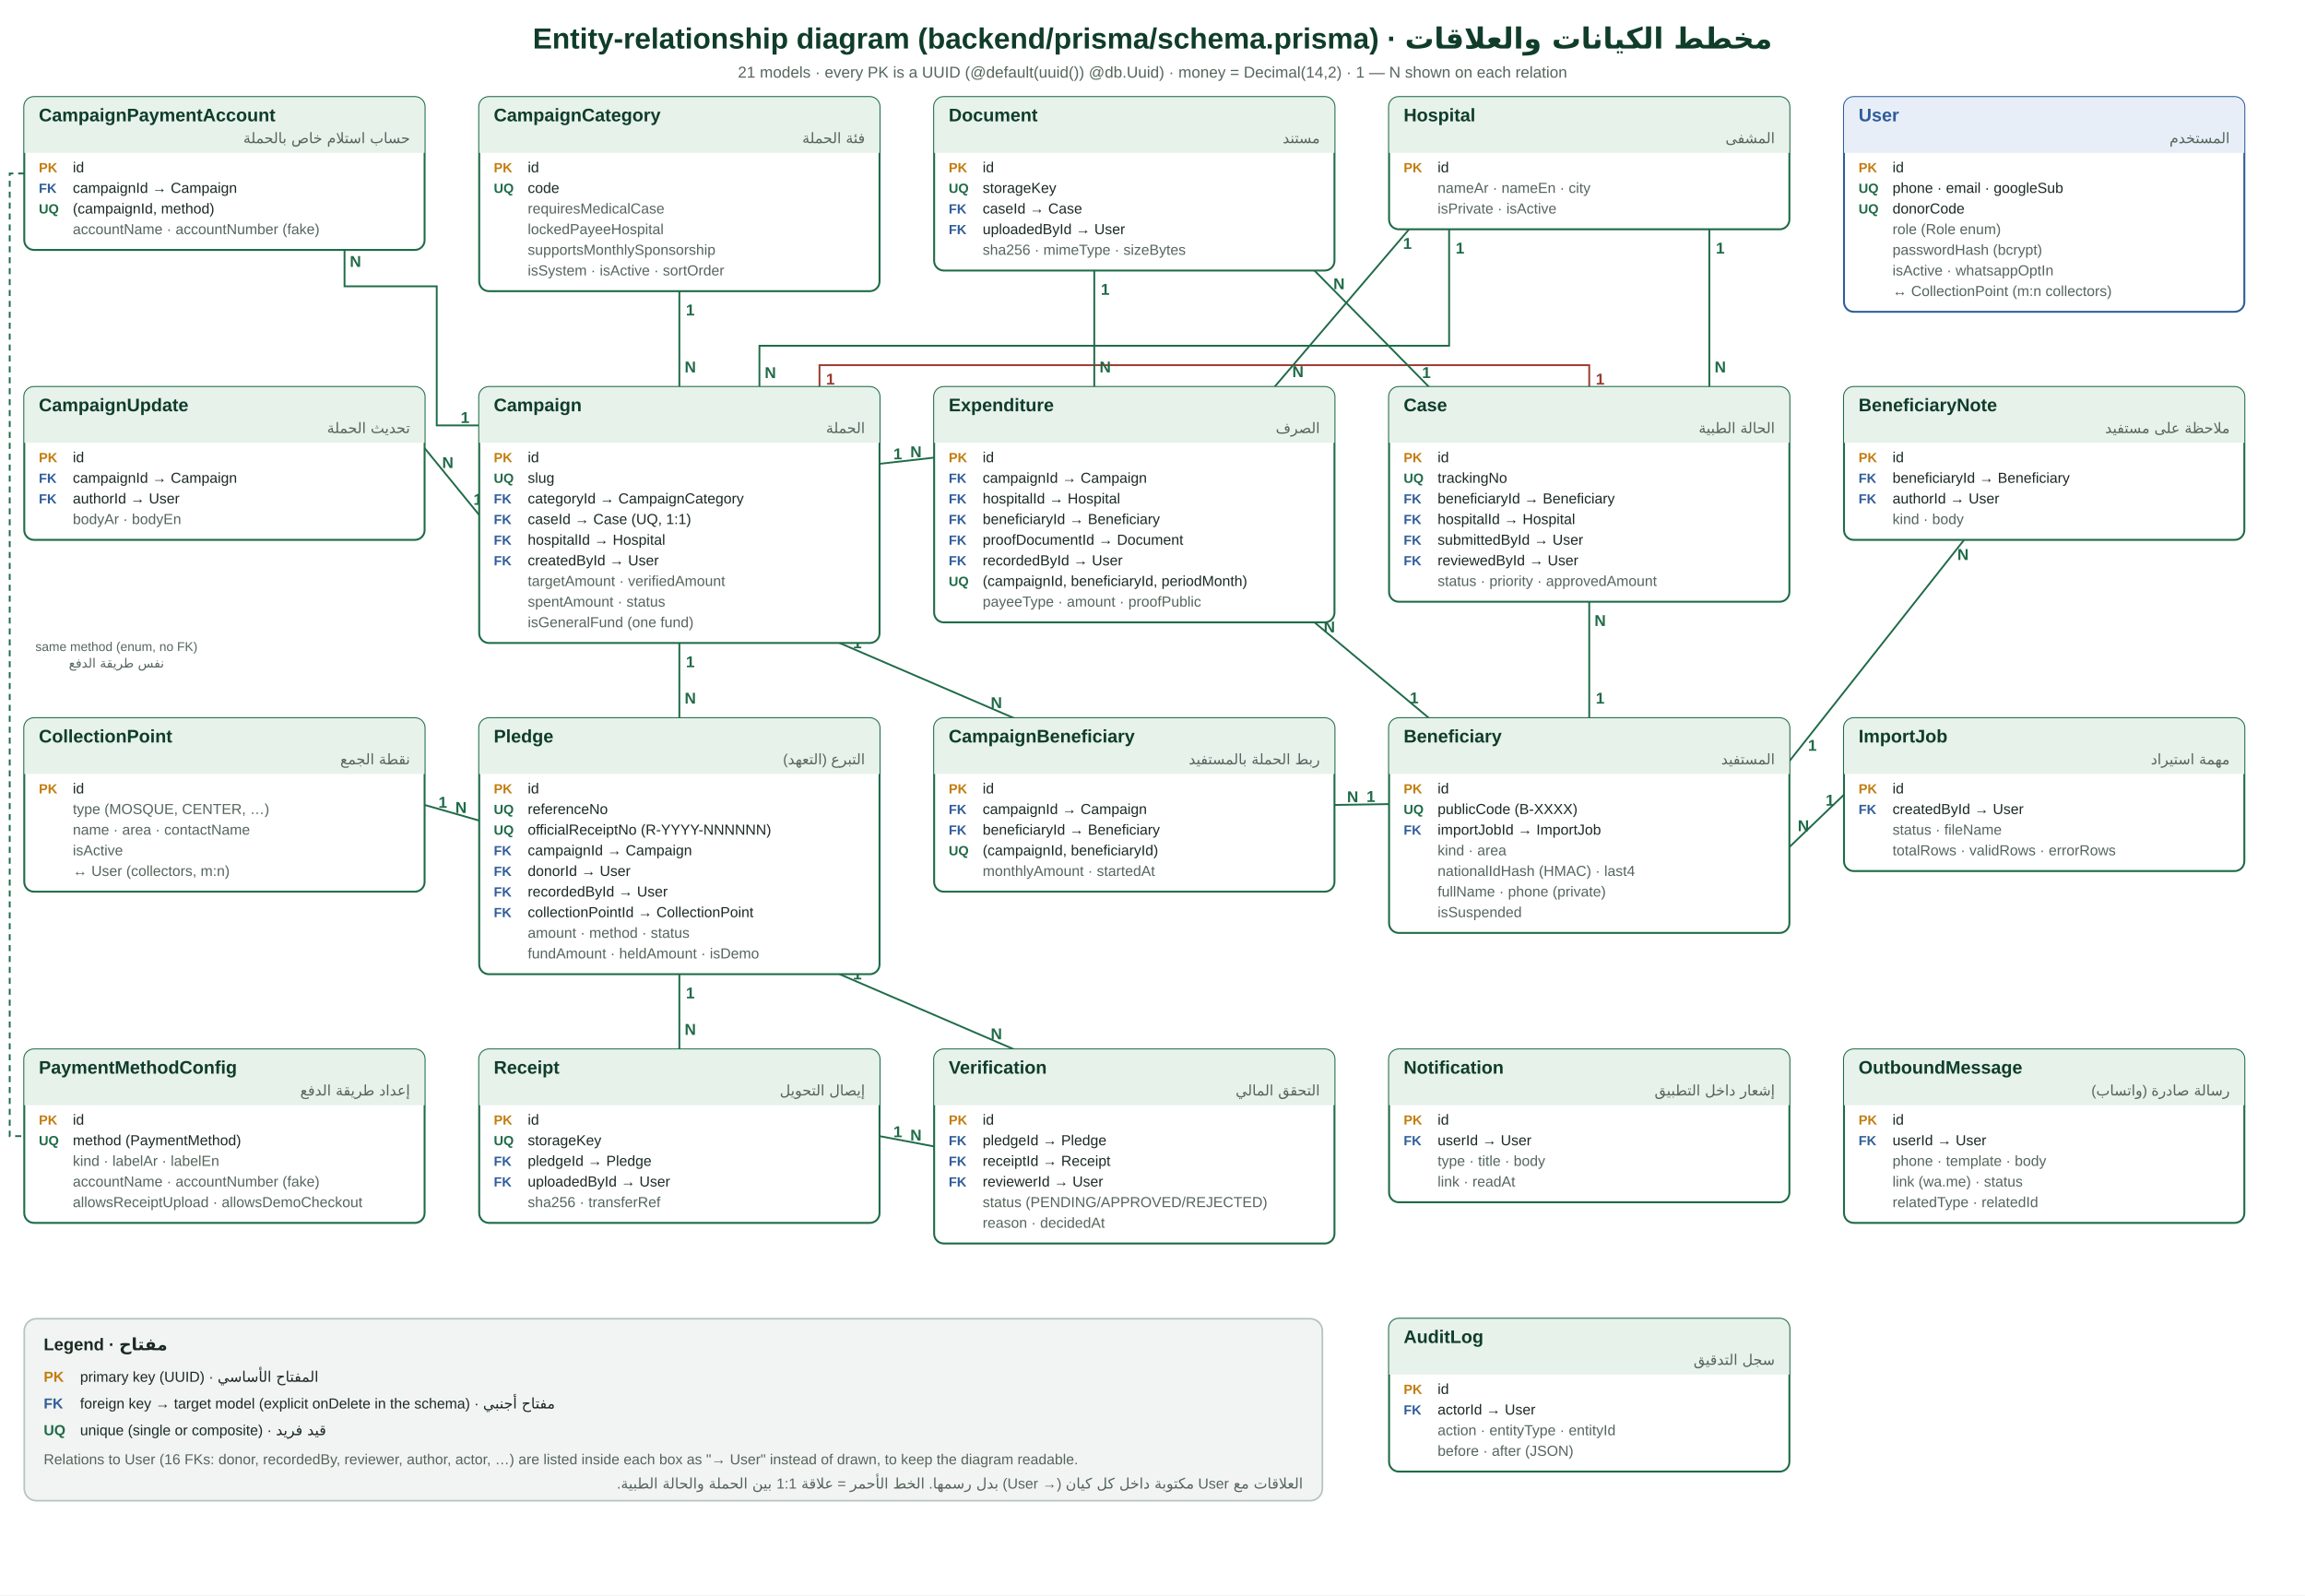
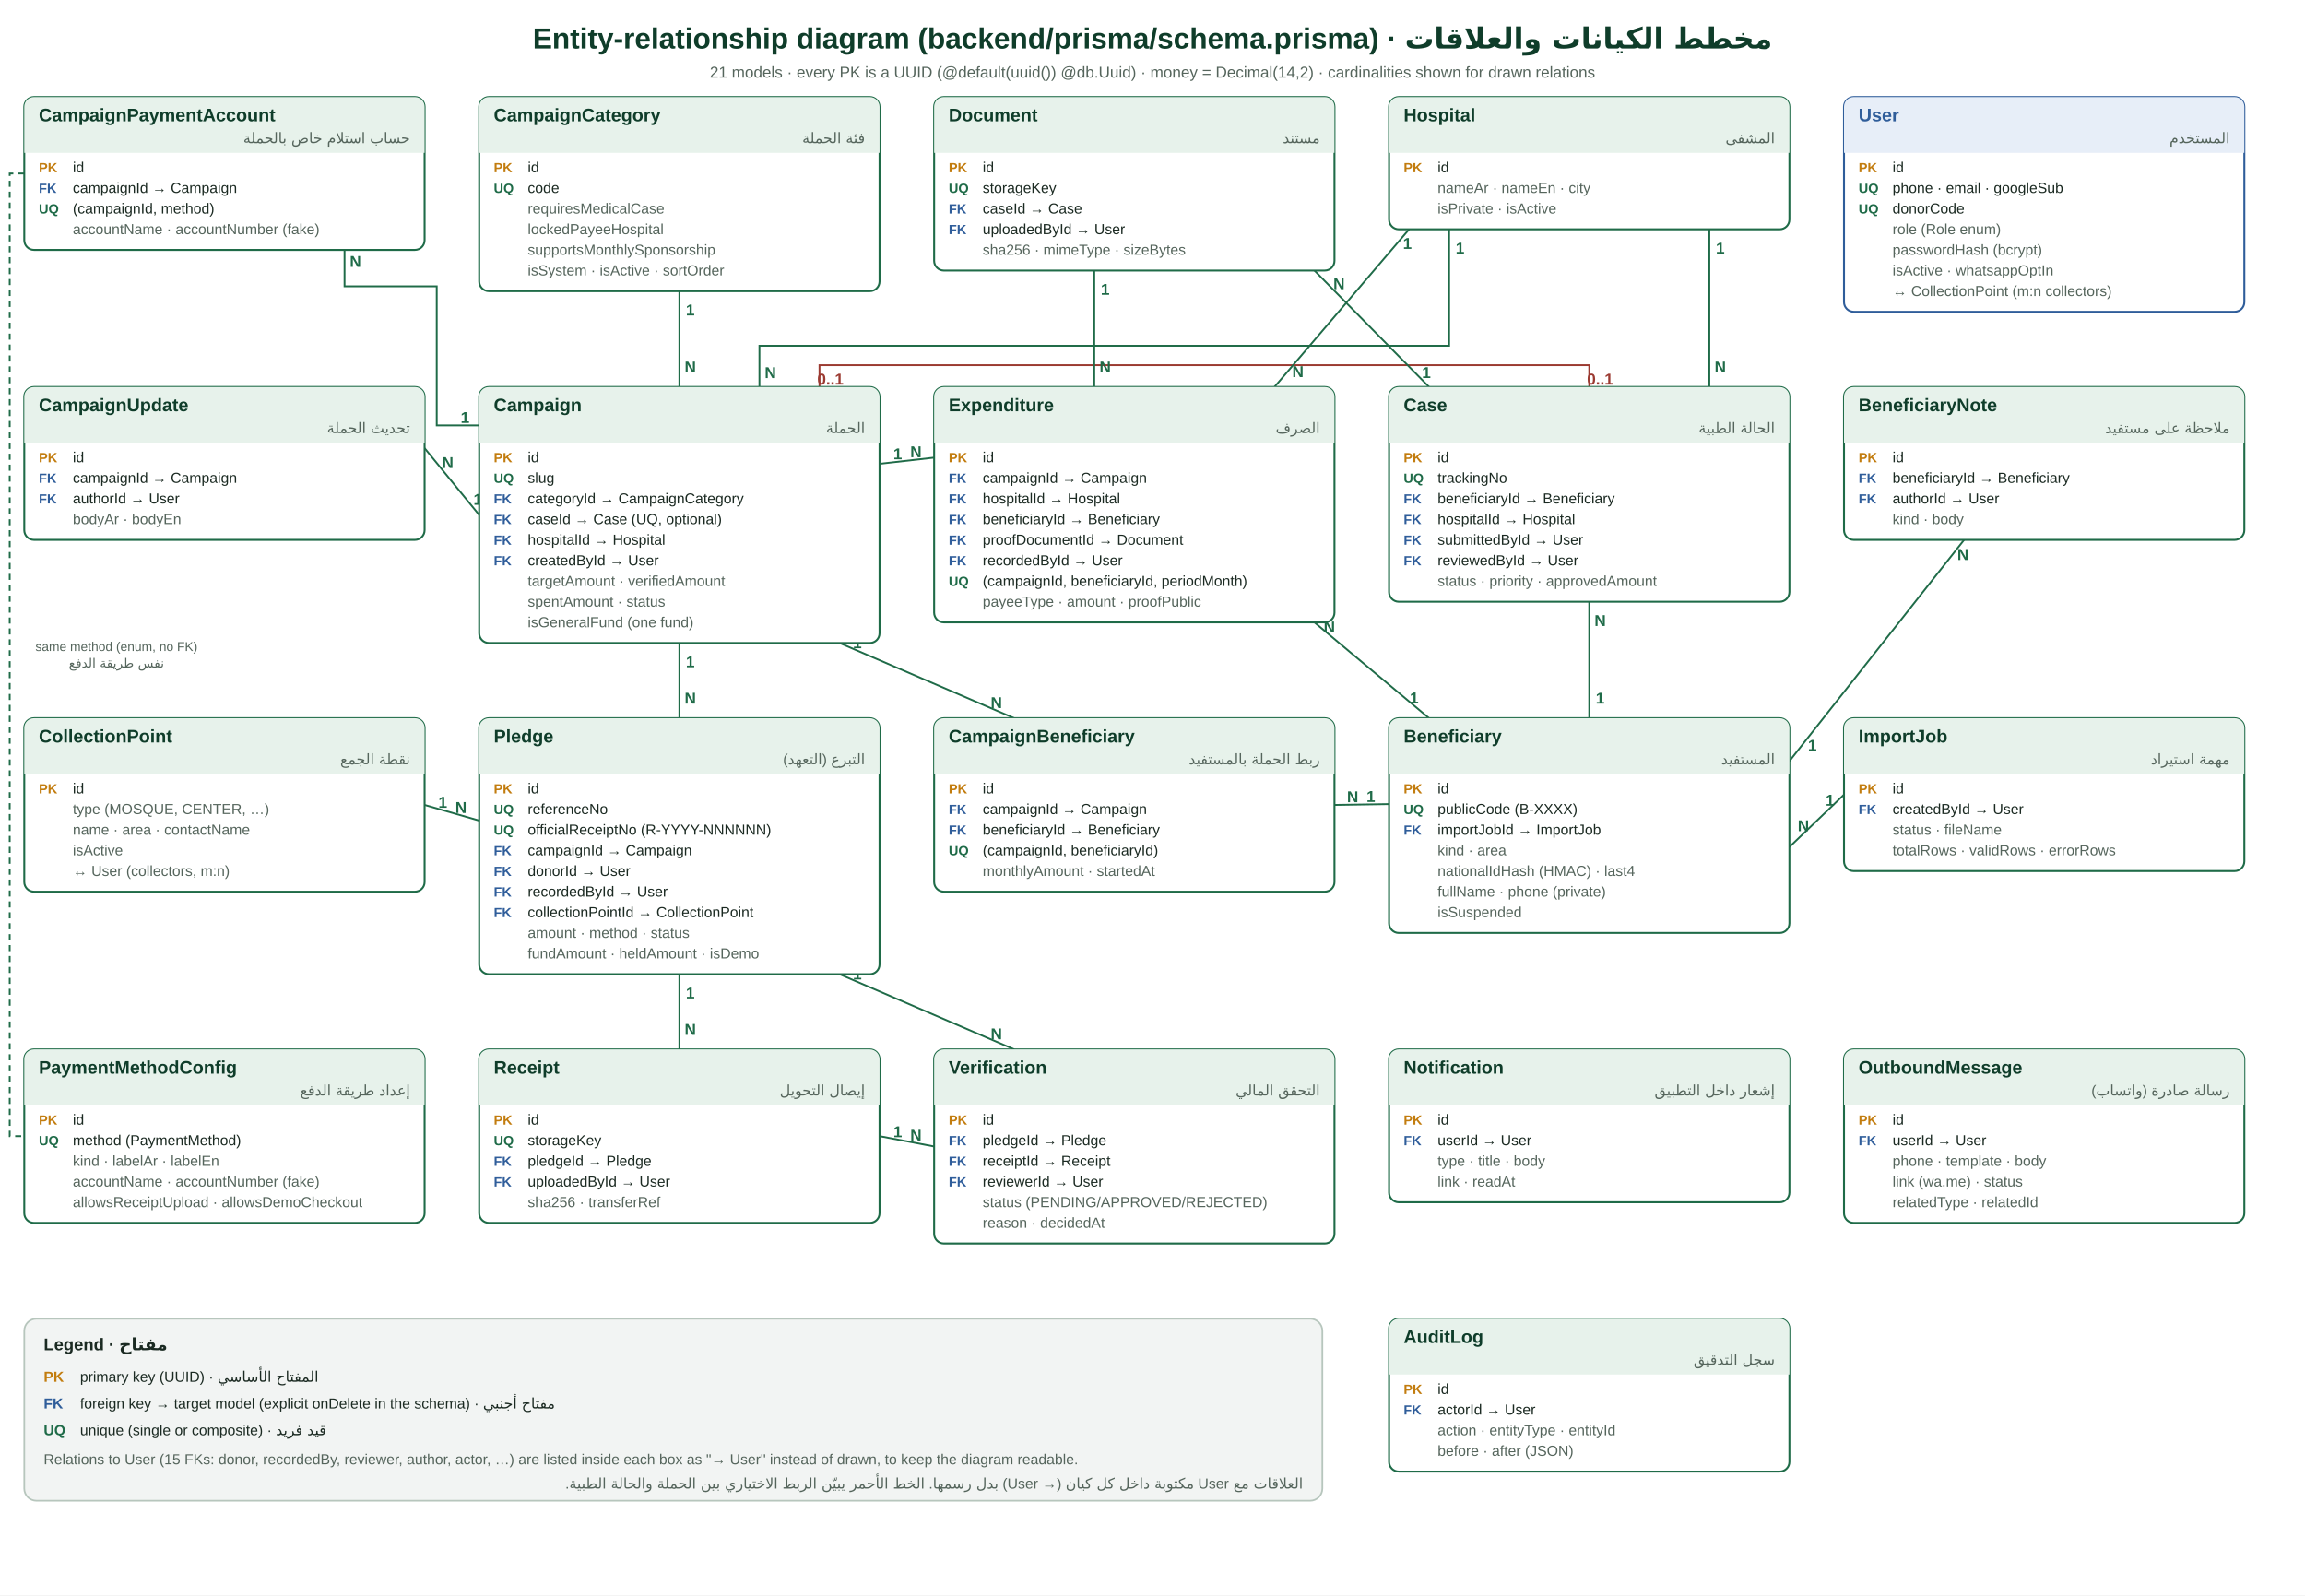
<svg xmlns="http://www.w3.org/2000/svg" width="1900" height="1315" viewBox="0 0 1900 1315" font-family="'IBM Plex Sans Arabic', 'Segoe UI', Tahoma, Arial, sans-serif">
  <defs>
    <marker id="arrow" viewBox="0 0 10 10" refX="9" refY="5" markerWidth="8" markerHeight="8" orient="auto-start-reverse">
      <path d="M0,0 L10,5 L0,10 z" fill="#55655c" />
    </marker>
    <marker id="arrowGreen" viewBox="0 0 10 10" refX="9" refY="5" markerWidth="8" markerHeight="8" orient="auto-start-reverse">
      <path d="M0,0 L10,5 L0,10 z" fill="#1f6b48" />
    </marker>
    <marker id="arrowBlue" viewBox="0 0 10 10" refX="9" refY="5" markerWidth="8" markerHeight="8" orient="auto-start-reverse">
      <path d="M0,0 L10,5 L0,10 z" fill="#2f5d9a" />
    </marker>
    <marker id="arrowAmber" viewBox="0 0 10 10" refX="9" refY="5" markerWidth="8" markerHeight="8" orient="auto-start-reverse">
      <path d="M0,0 L10,5 L0,10 z" fill="#8a5d0c" />
    </marker>
    <marker id="arrowRed" viewBox="0 0 10 10" refX="9" refY="5" markerWidth="8" markerHeight="8" orient="auto-start-reverse">
      <path d="M0,0 L10,5 L0,10 z" fill="#9b3a31" />
    </marker>
  </defs>
  <rect width="1900" height="1315" fill="#ffffff" />
  <text x="950" y="40" font-size="24" font-weight="700" fill="#0f3d2a" text-anchor="middle" direction="ltr">Entity-relationship diagram (backend/prisma/schema.prisma) · مخطط الكيانات والعلاقات</text>
-   <text x="950" y="64" font-size="13" font-weight="400" fill="#55655c" text-anchor="middle" direction="ltr">21 models · every PK is a UUID (@default(uuid()) @db.Uuid) · money = Decimal(14,2) · 1 — N shown on each relation</text>
+   <text x="950" y="64" font-size="13" font-weight="400" fill="#55655c" text-anchor="middle" direction="ltr">21 models · every PK is a UUID (@default(uuid()) @db.Uuid) · money = Decimal(14,2) · cardinalities shown for drawn relations</text>
  <path d="M560,319 L560,240" fill="none" stroke="#1f6b48" stroke-width="1.5" />
  <text x="569" y="307" font-size="13" font-weight="700" fill="#1f6b48" text-anchor="middle">N</text>
  <text x="569" y="260" font-size="13" font-weight="700" fill="#1f6b48" text-anchor="middle">1</text>
  <path d="M395,350.65 L360,350.65 L360,236 L284,236 L284,206" fill="none" stroke="#1f6b48" stroke-width="1.5" />
  <text x="383.333" y="348.65" font-size="13" font-weight="700" fill="#1f6b48" text-anchor="middle">1</text>
  <text x="293" y="220" font-size="13" font-weight="700" fill="#1f6b48" text-anchor="middle">N</text>
  <path d="M395,424.5 L350,369.4" fill="none" stroke="#1f6b48" stroke-width="1.5" />
  <text x="393.879" y="416.108" font-size="13" font-weight="700" fill="#1f6b48" text-anchor="middle">1</text>
  <text x="369.121" y="385.792" font-size="13" font-weight="700" fill="#1f6b48" text-anchor="middle">N</text>
  <path d="M560,530 L560,592" fill="none" stroke="#1f6b48" stroke-width="1.5" />
  <text x="569" y="550" font-size="13" font-weight="700" fill="#1f6b48" text-anchor="middle">1</text>
  <text x="569" y="580" font-size="13" font-weight="700" fill="#1f6b48" text-anchor="middle">N</text>
  <path d="M725,382.3 L770,377.2" fill="none" stroke="#1f6b48" stroke-width="1.5" />
  <text x="740" y="378.6" font-size="13" font-weight="700" fill="#1f6b48" text-anchor="middle">1</text>
  <text x="755" y="376.9" font-size="13" font-weight="700" fill="#1f6b48" text-anchor="middle">N</text>
  <path d="M692,530 L836,592" fill="none" stroke="#1f6b48" stroke-width="1.5" />
  <text x="706.696" y="534.327" font-size="13" font-weight="700" fill="#1f6b48" text-anchor="middle">1</text>
  <text x="821.304" y="583.673" font-size="13" font-weight="700" fill="#1f6b48" text-anchor="middle">N</text>
  <path d="M675.5,319 L675.5,301 L1310,301 L1310,319" fill="none" stroke="#9b3a31" stroke-width="1.5" />
-   <text x="684.5" y="317" font-size="13" font-weight="700" fill="#9b3a31" text-anchor="middle">1</text>
-   <text x="1319" y="317" font-size="13" font-weight="700" fill="#9b3a31" text-anchor="middle">1</text>
+   <text x="684.5" y="317" font-size="13" font-weight="700" fill="#9b3a31" text-anchor="middle">0..1</text>
+   <text x="1319" y="317" font-size="13" font-weight="700" fill="#9b3a31" text-anchor="middle">0..1</text>
  <path d="M626,319 L626,285 L1194.5,285 L1194.5,189" fill="none" stroke="#1f6b48" stroke-width="1.5" />
  <text x="635" y="311.667" font-size="13" font-weight="700" fill="#1f6b48" text-anchor="middle">N</text>
  <text x="1203.5" y="209" font-size="13" font-weight="700" fill="#1f6b48" text-anchor="middle">1</text>
  <path d="M1050.5,319 L1161.5,189" fill="none" stroke="#1f6b48" stroke-width="1.5" />
  <text x="1069.89" y="310.832" font-size="13" font-weight="700" fill="#1f6b48" text-anchor="middle">N</text>
  <text x="1160.11" y="205.168" font-size="13" font-weight="700" fill="#1f6b48" text-anchor="middle">1</text>
  <path d="M902,319 L902,223" fill="none" stroke="#1f6b48" stroke-width="1.5" />
  <text x="911" y="307" font-size="13" font-weight="700" fill="#1f6b48" text-anchor="middle">N</text>
  <text x="911" y="243" font-size="13" font-weight="700" fill="#1f6b48" text-anchor="middle">1</text>
  <path d="M1083.5,513 L1178,592" fill="none" stroke="#1f6b48" stroke-width="1.5" />
  <text x="1095.776" y="521.262" font-size="13" font-weight="700" fill="#1f6b48" text-anchor="middle">N</text>
  <text x="1165.724" y="579.738" font-size="13" font-weight="700" fill="#1f6b48" text-anchor="middle">1</text>
  <path d="M1178,319 L1083.5,223" fill="none" stroke="#1f6b48" stroke-width="1.5" />
  <text x="1175.776" y="311.598" font-size="13" font-weight="700" fill="#1f6b48" text-anchor="middle">1</text>
  <text x="1103.724" y="238.402" font-size="13" font-weight="700" fill="#1f6b48" text-anchor="middle">N</text>
  <path d="M1409,319 L1409,189" fill="none" stroke="#1f6b48" stroke-width="1.5" />
  <text x="1418" y="307" font-size="13" font-weight="700" fill="#1f6b48" text-anchor="middle">N</text>
  <text x="1418" y="209" font-size="13" font-weight="700" fill="#1f6b48" text-anchor="middle">1</text>
  <path d="M1310,496 L1310,592" fill="none" stroke="#1f6b48" stroke-width="1.5" />
  <text x="1319" y="516" font-size="13" font-weight="700" fill="#1f6b48" text-anchor="middle">N</text>
  <text x="1319" y="580" font-size="13" font-weight="700" fill="#1f6b48" text-anchor="middle">1</text>
  <path d="M1475,627.4 L1619,445" fill="none" stroke="#1f6b48" stroke-width="1.5" />
  <text x="1493.914" y="618.842" font-size="13" font-weight="700" fill="#1f6b48" text-anchor="middle">1</text>
  <text x="1618.086" y="461.558" font-size="13" font-weight="700" fill="#1f6b48" text-anchor="middle">N</text>
  <path d="M1475,698.2 L1520,655" fill="none" stroke="#1f6b48" stroke-width="1.5" />
  <text x="1486.542" y="685.119" font-size="13" font-weight="700" fill="#1f6b48" text-anchor="middle">N</text>
  <text x="1508.458" y="664.081" font-size="13" font-weight="700" fill="#1f6b48" text-anchor="middle">1</text>
  <path d="M1145,662.8 L1100,663.5" fill="none" stroke="#1f6b48" stroke-width="1.5" />
  <text x="1130" y="661.033" font-size="13" font-weight="700" fill="#1f6b48" text-anchor="middle">1</text>
  <text x="1115" y="661.267" font-size="13" font-weight="700" fill="#1f6b48" text-anchor="middle">N</text>
  <path d="M395,676.4 L350,663.5" fill="none" stroke="#1f6b48" stroke-width="1.5" />
  <text x="380" y="670.1" font-size="13" font-weight="700" fill="#1f6b48" text-anchor="middle">N</text>
  <text x="365" y="665.8" font-size="13" font-weight="700" fill="#1f6b48" text-anchor="middle">1</text>
  <path d="M560,803 L560,865" fill="none" stroke="#1f6b48" stroke-width="1.5" />
  <text x="569" y="823" font-size="13" font-weight="700" fill="#1f6b48" text-anchor="middle">1</text>
  <text x="569" y="853" font-size="13" font-weight="700" fill="#1f6b48" text-anchor="middle">N</text>
  <path d="M692,803 L836,865" fill="none" stroke="#1f6b48" stroke-width="1.5" />
  <text x="706.696" y="807.327" font-size="13" font-weight="700" fill="#1f6b48" text-anchor="middle">1</text>
  <text x="821.304" y="856.673" font-size="13" font-weight="700" fill="#1f6b48" text-anchor="middle">N</text>
  <path d="M725,936.5 L770,945" fill="none" stroke="#1f6b48" stroke-width="1.5" />
  <text x="740" y="937.333" font-size="13" font-weight="700" fill="#1f6b48" text-anchor="middle">1</text>
  <text x="755" y="940.167" font-size="13" font-weight="700" fill="#1f6b48" text-anchor="middle">N</text>
  <path d="M20,143 L8,143 L8,936.5 L20,936.5" fill="none" stroke="#1f6b48" stroke-width="1.5" stroke-dasharray="5 4" />
  <rect x="21" y="523.1" width="150" height="33.3" rx="5" fill="#ffffff" stroke="none" opacity="0.96" />
  <text x="96" y="536.6" font-size="10.5" font-weight="400" fill="#55655c" text-anchor="middle" direction="ltr">same method (enum, no FK)</text>
  <text x="96" y="550.25" font-size="10.5" font-weight="400" fill="#55655c" text-anchor="middle" direction="rtl">نفس طريقة الدفع</text>
  <rect x="20" y="80" width="330" height="126" rx="8" fill="#ffffff" stroke="#1f6b48" stroke-width="1.6" />
  <path d="M20,88 a8,8 0 0 1 8,-8 h314 a8,8 0 0 1 8,8 v38 h-330 z" fill="#e7f2eb" />
  <text x="32" y="100" font-size="15" font-weight="700" fill="#0f3d2a" text-anchor="start" direction="ltr">CampaignPaymentAccount</text>
  <text x="338" y="118" font-size="12" font-weight="400" fill="#55655c" text-anchor="end" direction="ltr">حساب استلام خاص بالحملة</text>
  <text x="32" y="142" font-size="11" font-weight="700" fill="#c27c0e">PK</text>
  <text x="60" y="142" font-size="12" font-weight="400" fill="#1b2a22" text-anchor="start" direction="ltr">id</text>
  <text x="32" y="159" font-size="11" font-weight="700" fill="#2f5d9a">FK</text>
  <text x="60" y="159" font-size="12" font-weight="400" fill="#1b2a22" text-anchor="start" direction="ltr">campaignId → Campaign</text>
  <text x="32" y="176" font-size="11" font-weight="700" fill="#1f6b48">UQ</text>
  <text x="60" y="176" font-size="12" font-weight="400" fill="#1b2a22" text-anchor="start" direction="ltr">(campaignId, method)</text>
  <text x="60" y="193" font-size="12" font-weight="400" fill="#55655c" text-anchor="start" direction="ltr">accountName · accountNumber (fake)</text>
  <rect x="395" y="80" width="330" height="160" rx="8" fill="#ffffff" stroke="#1f6b48" stroke-width="1.6" />
  <path d="M395,88 a8,8 0 0 1 8,-8 h314 a8,8 0 0 1 8,8 v38 h-330 z" fill="#e7f2eb" />
  <text x="407" y="100" font-size="15" font-weight="700" fill="#0f3d2a" text-anchor="start" direction="ltr">CampaignCategory</text>
  <text x="713" y="118" font-size="12" font-weight="400" fill="#55655c" text-anchor="end" direction="ltr">فئة الحملة</text>
  <text x="407" y="142" font-size="11" font-weight="700" fill="#c27c0e">PK</text>
  <text x="435" y="142" font-size="12" font-weight="400" fill="#1b2a22" text-anchor="start" direction="ltr">id</text>
  <text x="407" y="159" font-size="11" font-weight="700" fill="#1f6b48">UQ</text>
  <text x="435" y="159" font-size="12" font-weight="400" fill="#1b2a22" text-anchor="start" direction="ltr">code</text>
  <text x="435" y="176" font-size="12" font-weight="400" fill="#55655c" text-anchor="start" direction="ltr">requiresMedicalCase</text>
  <text x="435" y="193" font-size="12" font-weight="400" fill="#55655c" text-anchor="start" direction="ltr">lockedPayeeHospital</text>
  <text x="435" y="210" font-size="12" font-weight="400" fill="#55655c" text-anchor="start" direction="ltr">supportsMonthlySponsorship</text>
  <text x="435" y="227" font-size="12" font-weight="400" fill="#55655c" text-anchor="start" direction="ltr">isSystem · isActive · sortOrder</text>
  <rect x="770" y="80" width="330" height="143" rx="8" fill="#ffffff" stroke="#1f6b48" stroke-width="1.6" />
  <path d="M770,88 a8,8 0 0 1 8,-8 h314 a8,8 0 0 1 8,8 v38 h-330 z" fill="#e7f2eb" />
  <text x="782" y="100" font-size="15" font-weight="700" fill="#0f3d2a" text-anchor="start" direction="ltr">Document</text>
  <text x="1088" y="118" font-size="12" font-weight="400" fill="#55655c" text-anchor="end" direction="ltr">مستند</text>
  <text x="782" y="142" font-size="11" font-weight="700" fill="#c27c0e">PK</text>
  <text x="810" y="142" font-size="12" font-weight="400" fill="#1b2a22" text-anchor="start" direction="ltr">id</text>
  <text x="782" y="159" font-size="11" font-weight="700" fill="#1f6b48">UQ</text>
  <text x="810" y="159" font-size="12" font-weight="400" fill="#1b2a22" text-anchor="start" direction="ltr">storageKey</text>
  <text x="782" y="176" font-size="11" font-weight="700" fill="#2f5d9a">FK</text>
  <text x="810" y="176" font-size="12" font-weight="400" fill="#1b2a22" text-anchor="start" direction="ltr">caseId → Case</text>
  <text x="782" y="193" font-size="11" font-weight="700" fill="#2f5d9a">FK</text>
  <text x="810" y="193" font-size="12" font-weight="400" fill="#1b2a22" text-anchor="start" direction="ltr">uploadedById → User</text>
  <text x="810" y="210" font-size="12" font-weight="400" fill="#55655c" text-anchor="start" direction="ltr">sha256 · mimeType · sizeBytes</text>
  <rect x="1145" y="80" width="330" height="109" rx="8" fill="#ffffff" stroke="#1f6b48" stroke-width="1.6" />
  <path d="M1145,88 a8,8 0 0 1 8,-8 h314 a8,8 0 0 1 8,8 v38 h-330 z" fill="#e7f2eb" />
  <text x="1157" y="100" font-size="15" font-weight="700" fill="#0f3d2a" text-anchor="start" direction="ltr">Hospital</text>
  <text x="1463" y="118" font-size="12" font-weight="400" fill="#55655c" text-anchor="end" direction="ltr">المشفى</text>
  <text x="1157" y="142" font-size="11" font-weight="700" fill="#c27c0e">PK</text>
  <text x="1185" y="142" font-size="12" font-weight="400" fill="#1b2a22" text-anchor="start" direction="ltr">id</text>
  <text x="1185" y="159" font-size="12" font-weight="400" fill="#55655c" text-anchor="start" direction="ltr">nameAr · nameEn · city</text>
  <text x="1185" y="176" font-size="12" font-weight="400" fill="#55655c" text-anchor="start" direction="ltr">isPrivate · isActive</text>
  <rect x="1520" y="80" width="330" height="177" rx="8" fill="#ffffff" stroke="#2f5d9a" stroke-width="1.6" />
  <path d="M1520,88 a8,8 0 0 1 8,-8 h314 a8,8 0 0 1 8,8 v38 h-330 z" fill="#e7eef8" />
  <text x="1532" y="100" font-size="15" font-weight="700" fill="#2f5d9a" text-anchor="start" direction="ltr">User</text>
  <text x="1838" y="118" font-size="12" font-weight="400" fill="#55655c" text-anchor="end" direction="ltr">المستخدم</text>
  <text x="1532" y="142" font-size="11" font-weight="700" fill="#c27c0e">PK</text>
  <text x="1560" y="142" font-size="12" font-weight="400" fill="#1b2a22" text-anchor="start" direction="ltr">id</text>
  <text x="1532" y="159" font-size="11" font-weight="700" fill="#1f6b48">UQ</text>
  <text x="1560" y="159" font-size="12" font-weight="400" fill="#1b2a22" text-anchor="start" direction="ltr">phone · email · googleSub</text>
  <text x="1532" y="176" font-size="11" font-weight="700" fill="#1f6b48">UQ</text>
  <text x="1560" y="176" font-size="12" font-weight="400" fill="#1b2a22" text-anchor="start" direction="ltr">donorCode</text>
  <text x="1560" y="193" font-size="12" font-weight="400" fill="#55655c" text-anchor="start" direction="ltr">role (Role enum)</text>
  <text x="1560" y="210" font-size="12" font-weight="400" fill="#55655c" text-anchor="start" direction="ltr">passwordHash (bcrypt)</text>
  <text x="1560" y="227" font-size="12" font-weight="400" fill="#55655c" text-anchor="start" direction="ltr">isActive · whatsappOptIn</text>
  <text x="1560" y="244" font-size="12" font-weight="400" fill="#55655c" text-anchor="start" direction="ltr">↔ CollectionPoint (m:n collectors)</text>
  <rect x="20" y="319" width="330" height="126" rx="8" fill="#ffffff" stroke="#1f6b48" stroke-width="1.6" />
  <path d="M20,327 a8,8 0 0 1 8,-8 h314 a8,8 0 0 1 8,8 v38 h-330 z" fill="#e7f2eb" />
  <text x="32" y="339" font-size="15" font-weight="700" fill="#0f3d2a" text-anchor="start" direction="ltr">CampaignUpdate</text>
  <text x="338" y="357" font-size="12" font-weight="400" fill="#55655c" text-anchor="end" direction="ltr">تحديث الحملة</text>
  <text x="32" y="381" font-size="11" font-weight="700" fill="#c27c0e">PK</text>
  <text x="60" y="381" font-size="12" font-weight="400" fill="#1b2a22" text-anchor="start" direction="ltr">id</text>
  <text x="32" y="398" font-size="11" font-weight="700" fill="#2f5d9a">FK</text>
  <text x="60" y="398" font-size="12" font-weight="400" fill="#1b2a22" text-anchor="start" direction="ltr">campaignId → Campaign</text>
  <text x="32" y="415" font-size="11" font-weight="700" fill="#2f5d9a">FK</text>
  <text x="60" y="415" font-size="12" font-weight="400" fill="#1b2a22" text-anchor="start" direction="ltr">authorId → User</text>
  <text x="60" y="432" font-size="12" font-weight="400" fill="#55655c" text-anchor="start" direction="ltr">bodyAr · bodyEn</text>
  <rect x="395" y="319" width="330" height="211" rx="8" fill="#ffffff" stroke="#1f6b48" stroke-width="1.6" />
  <path d="M395,327 a8,8 0 0 1 8,-8 h314 a8,8 0 0 1 8,8 v38 h-330 z" fill="#e7f2eb" />
  <text x="407" y="339" font-size="15" font-weight="700" fill="#0f3d2a" text-anchor="start" direction="ltr">Campaign</text>
  <text x="713" y="357" font-size="12" font-weight="400" fill="#55655c" text-anchor="end" direction="ltr">الحملة</text>
  <text x="407" y="381" font-size="11" font-weight="700" fill="#c27c0e">PK</text>
  <text x="435" y="381" font-size="12" font-weight="400" fill="#1b2a22" text-anchor="start" direction="ltr">id</text>
  <text x="407" y="398" font-size="11" font-weight="700" fill="#1f6b48">UQ</text>
  <text x="435" y="398" font-size="12" font-weight="400" fill="#1b2a22" text-anchor="start" direction="ltr">slug</text>
  <text x="407" y="415" font-size="11" font-weight="700" fill="#2f5d9a">FK</text>
  <text x="435" y="415" font-size="12" font-weight="400" fill="#1b2a22" text-anchor="start" direction="ltr">categoryId → CampaignCategory</text>
  <text x="407" y="432" font-size="11" font-weight="700" fill="#2f5d9a">FK</text>
-   <text x="435" y="432" font-size="12" font-weight="400" fill="#1b2a22" text-anchor="start" direction="ltr">caseId → Case (UQ, 1:1)</text>
+   <text x="435" y="432" font-size="12" font-weight="400" fill="#1b2a22" text-anchor="start" direction="ltr">caseId → Case (UQ, optional)</text>
  <text x="407" y="449" font-size="11" font-weight="700" fill="#2f5d9a">FK</text>
  <text x="435" y="449" font-size="12" font-weight="400" fill="#1b2a22" text-anchor="start" direction="ltr">hospitalId → Hospital</text>
  <text x="407" y="466" font-size="11" font-weight="700" fill="#2f5d9a">FK</text>
  <text x="435" y="466" font-size="12" font-weight="400" fill="#1b2a22" text-anchor="start" direction="ltr">createdById → User</text>
  <text x="435" y="483" font-size="12" font-weight="400" fill="#55655c" text-anchor="start" direction="ltr">targetAmount · verifiedAmount</text>
  <text x="435" y="500" font-size="12" font-weight="400" fill="#55655c" text-anchor="start" direction="ltr">spentAmount · status</text>
  <text x="435" y="517" font-size="12" font-weight="400" fill="#55655c" text-anchor="start" direction="ltr">isGeneralFund (one fund)</text>
  <rect x="770" y="319" width="330" height="194" rx="8" fill="#ffffff" stroke="#1f6b48" stroke-width="1.6" />
  <path d="M770,327 a8,8 0 0 1 8,-8 h314 a8,8 0 0 1 8,8 v38 h-330 z" fill="#e7f2eb" />
  <text x="782" y="339" font-size="15" font-weight="700" fill="#0f3d2a" text-anchor="start" direction="ltr">Expenditure</text>
  <text x="1088" y="357" font-size="12" font-weight="400" fill="#55655c" text-anchor="end" direction="ltr">الصرف</text>
  <text x="782" y="381" font-size="11" font-weight="700" fill="#c27c0e">PK</text>
  <text x="810" y="381" font-size="12" font-weight="400" fill="#1b2a22" text-anchor="start" direction="ltr">id</text>
  <text x="782" y="398" font-size="11" font-weight="700" fill="#2f5d9a">FK</text>
  <text x="810" y="398" font-size="12" font-weight="400" fill="#1b2a22" text-anchor="start" direction="ltr">campaignId → Campaign</text>
  <text x="782" y="415" font-size="11" font-weight="700" fill="#2f5d9a">FK</text>
  <text x="810" y="415" font-size="12" font-weight="400" fill="#1b2a22" text-anchor="start" direction="ltr">hospitalId → Hospital</text>
  <text x="782" y="432" font-size="11" font-weight="700" fill="#2f5d9a">FK</text>
  <text x="810" y="432" font-size="12" font-weight="400" fill="#1b2a22" text-anchor="start" direction="ltr">beneficiaryId → Beneficiary</text>
  <text x="782" y="449" font-size="11" font-weight="700" fill="#2f5d9a">FK</text>
  <text x="810" y="449" font-size="12" font-weight="400" fill="#1b2a22" text-anchor="start" direction="ltr">proofDocumentId → Document</text>
  <text x="782" y="466" font-size="11" font-weight="700" fill="#2f5d9a">FK</text>
  <text x="810" y="466" font-size="12" font-weight="400" fill="#1b2a22" text-anchor="start" direction="ltr">recordedById → User</text>
  <text x="782" y="483" font-size="11" font-weight="700" fill="#1f6b48">UQ</text>
  <text x="810" y="483" font-size="12" font-weight="400" fill="#1b2a22" text-anchor="start" direction="ltr">(campaignId, beneficiaryId, periodMonth)</text>
  <text x="810" y="500" font-size="12" font-weight="400" fill="#55655c" text-anchor="start" direction="ltr">payeeType · amount · proofPublic</text>
  <rect x="1145" y="319" width="330" height="177" rx="8" fill="#ffffff" stroke="#1f6b48" stroke-width="1.6" />
  <path d="M1145,327 a8,8 0 0 1 8,-8 h314 a8,8 0 0 1 8,8 v38 h-330 z" fill="#e7f2eb" />
  <text x="1157" y="339" font-size="15" font-weight="700" fill="#0f3d2a" text-anchor="start" direction="ltr">Case</text>
  <text x="1463" y="357" font-size="12" font-weight="400" fill="#55655c" text-anchor="end" direction="ltr">الحالة الطبية</text>
  <text x="1157" y="381" font-size="11" font-weight="700" fill="#c27c0e">PK</text>
  <text x="1185" y="381" font-size="12" font-weight="400" fill="#1b2a22" text-anchor="start" direction="ltr">id</text>
  <text x="1157" y="398" font-size="11" font-weight="700" fill="#1f6b48">UQ</text>
  <text x="1185" y="398" font-size="12" font-weight="400" fill="#1b2a22" text-anchor="start" direction="ltr">trackingNo</text>
  <text x="1157" y="415" font-size="11" font-weight="700" fill="#2f5d9a">FK</text>
  <text x="1185" y="415" font-size="12" font-weight="400" fill="#1b2a22" text-anchor="start" direction="ltr">beneficiaryId → Beneficiary</text>
  <text x="1157" y="432" font-size="11" font-weight="700" fill="#2f5d9a">FK</text>
  <text x="1185" y="432" font-size="12" font-weight="400" fill="#1b2a22" text-anchor="start" direction="ltr">hospitalId → Hospital</text>
  <text x="1157" y="449" font-size="11" font-weight="700" fill="#2f5d9a">FK</text>
  <text x="1185" y="449" font-size="12" font-weight="400" fill="#1b2a22" text-anchor="start" direction="ltr">submittedById → User</text>
  <text x="1157" y="466" font-size="11" font-weight="700" fill="#2f5d9a">FK</text>
  <text x="1185" y="466" font-size="12" font-weight="400" fill="#1b2a22" text-anchor="start" direction="ltr">reviewedById → User</text>
  <text x="1185" y="483" font-size="12" font-weight="400" fill="#55655c" text-anchor="start" direction="ltr">status · priority · approvedAmount</text>
  <rect x="1520" y="319" width="330" height="126" rx="8" fill="#ffffff" stroke="#1f6b48" stroke-width="1.6" />
  <path d="M1520,327 a8,8 0 0 1 8,-8 h314 a8,8 0 0 1 8,8 v38 h-330 z" fill="#e7f2eb" />
  <text x="1532" y="339" font-size="15" font-weight="700" fill="#0f3d2a" text-anchor="start" direction="ltr">BeneficiaryNote</text>
  <text x="1838" y="357" font-size="12" font-weight="400" fill="#55655c" text-anchor="end" direction="ltr">ملاحظة على مستفيد</text>
  <text x="1532" y="381" font-size="11" font-weight="700" fill="#c27c0e">PK</text>
  <text x="1560" y="381" font-size="12" font-weight="400" fill="#1b2a22" text-anchor="start" direction="ltr">id</text>
  <text x="1532" y="398" font-size="11" font-weight="700" fill="#2f5d9a">FK</text>
  <text x="1560" y="398" font-size="12" font-weight="400" fill="#1b2a22" text-anchor="start" direction="ltr">beneficiaryId → Beneficiary</text>
  <text x="1532" y="415" font-size="11" font-weight="700" fill="#2f5d9a">FK</text>
  <text x="1560" y="415" font-size="12" font-weight="400" fill="#1b2a22" text-anchor="start" direction="ltr">authorId → User</text>
  <text x="1560" y="432" font-size="12" font-weight="400" fill="#55655c" text-anchor="start" direction="ltr">kind · body</text>
  <rect x="20" y="592" width="330" height="143" rx="8" fill="#ffffff" stroke="#1f6b48" stroke-width="1.6" />
  <path d="M20,600 a8,8 0 0 1 8,-8 h314 a8,8 0 0 1 8,8 v38 h-330 z" fill="#e7f2eb" />
  <text x="32" y="612" font-size="15" font-weight="700" fill="#0f3d2a" text-anchor="start" direction="ltr">CollectionPoint</text>
  <text x="338" y="630" font-size="12" font-weight="400" fill="#55655c" text-anchor="end" direction="ltr">نقطة الجمع</text>
  <text x="32" y="654" font-size="11" font-weight="700" fill="#c27c0e">PK</text>
  <text x="60" y="654" font-size="12" font-weight="400" fill="#1b2a22" text-anchor="start" direction="ltr">id</text>
  <text x="60" y="671" font-size="12" font-weight="400" fill="#55655c" text-anchor="start" direction="ltr">type (MOSQUE, CENTER, …)</text>
  <text x="60" y="688" font-size="12" font-weight="400" fill="#55655c" text-anchor="start" direction="ltr">name · area · contactName</text>
  <text x="60" y="705" font-size="12" font-weight="400" fill="#55655c" text-anchor="start" direction="ltr">isActive</text>
  <text x="60" y="722" font-size="12" font-weight="400" fill="#55655c" text-anchor="start" direction="ltr">↔ User (collectors, m:n)</text>
  <rect x="395" y="592" width="330" height="211" rx="8" fill="#ffffff" stroke="#1f6b48" stroke-width="1.6" />
  <path d="M395,600 a8,8 0 0 1 8,-8 h314 a8,8 0 0 1 8,8 v38 h-330 z" fill="#e7f2eb" />
  <text x="407" y="612" font-size="15" font-weight="700" fill="#0f3d2a" text-anchor="start" direction="ltr">Pledge</text>
  <text x="713" y="630" font-size="12" font-weight="400" fill="#55655c" text-anchor="end" direction="ltr">التبرع (التعهد)</text>
  <text x="407" y="654" font-size="11" font-weight="700" fill="#c27c0e">PK</text>
  <text x="435" y="654" font-size="12" font-weight="400" fill="#1b2a22" text-anchor="start" direction="ltr">id</text>
  <text x="407" y="671" font-size="11" font-weight="700" fill="#1f6b48">UQ</text>
  <text x="435" y="671" font-size="12" font-weight="400" fill="#1b2a22" text-anchor="start" direction="ltr">referenceNo</text>
  <text x="407" y="688" font-size="11" font-weight="700" fill="#1f6b48">UQ</text>
  <text x="435" y="688" font-size="12" font-weight="400" fill="#1b2a22" text-anchor="start" direction="ltr">officialReceiptNo (R-YYYY-NNNNNN)</text>
  <text x="407" y="705" font-size="11" font-weight="700" fill="#2f5d9a">FK</text>
  <text x="435" y="705" font-size="12" font-weight="400" fill="#1b2a22" text-anchor="start" direction="ltr">campaignId → Campaign</text>
  <text x="407" y="722" font-size="11" font-weight="700" fill="#2f5d9a">FK</text>
  <text x="435" y="722" font-size="12" font-weight="400" fill="#1b2a22" text-anchor="start" direction="ltr">donorId → User</text>
  <text x="407" y="739" font-size="11" font-weight="700" fill="#2f5d9a">FK</text>
  <text x="435" y="739" font-size="12" font-weight="400" fill="#1b2a22" text-anchor="start" direction="ltr">recordedById → User</text>
  <text x="407" y="756" font-size="11" font-weight="700" fill="#2f5d9a">FK</text>
  <text x="435" y="756" font-size="12" font-weight="400" fill="#1b2a22" text-anchor="start" direction="ltr">collectionPointId → CollectionPoint</text>
  <text x="435" y="773" font-size="12" font-weight="400" fill="#55655c" text-anchor="start" direction="ltr">amount · method · status</text>
  <text x="435" y="790" font-size="12" font-weight="400" fill="#55655c" text-anchor="start" direction="ltr">fundAmount · heldAmount · isDemo</text>
  <rect x="770" y="592" width="330" height="143" rx="8" fill="#ffffff" stroke="#1f6b48" stroke-width="1.6" />
  <path d="M770,600 a8,8 0 0 1 8,-8 h314 a8,8 0 0 1 8,8 v38 h-330 z" fill="#e7f2eb" />
  <text x="782" y="612" font-size="15" font-weight="700" fill="#0f3d2a" text-anchor="start" direction="ltr">CampaignBeneficiary</text>
  <text x="1088" y="630" font-size="12" font-weight="400" fill="#55655c" text-anchor="end" direction="ltr">ربط الحملة بالمستفيد</text>
  <text x="782" y="654" font-size="11" font-weight="700" fill="#c27c0e">PK</text>
  <text x="810" y="654" font-size="12" font-weight="400" fill="#1b2a22" text-anchor="start" direction="ltr">id</text>
  <text x="782" y="671" font-size="11" font-weight="700" fill="#2f5d9a">FK</text>
  <text x="810" y="671" font-size="12" font-weight="400" fill="#1b2a22" text-anchor="start" direction="ltr">campaignId → Campaign</text>
  <text x="782" y="688" font-size="11" font-weight="700" fill="#2f5d9a">FK</text>
  <text x="810" y="688" font-size="12" font-weight="400" fill="#1b2a22" text-anchor="start" direction="ltr">beneficiaryId → Beneficiary</text>
  <text x="782" y="705" font-size="11" font-weight="700" fill="#1f6b48">UQ</text>
  <text x="810" y="705" font-size="12" font-weight="400" fill="#1b2a22" text-anchor="start" direction="ltr">(campaignId, beneficiaryId)</text>
  <text x="810" y="722" font-size="12" font-weight="400" fill="#55655c" text-anchor="start" direction="ltr">monthlyAmount · startedAt</text>
  <rect x="1145" y="592" width="330" height="177" rx="8" fill="#ffffff" stroke="#1f6b48" stroke-width="1.6" />
  <path d="M1145,600 a8,8 0 0 1 8,-8 h314 a8,8 0 0 1 8,8 v38 h-330 z" fill="#e7f2eb" />
  <text x="1157" y="612" font-size="15" font-weight="700" fill="#0f3d2a" text-anchor="start" direction="ltr">Beneficiary</text>
  <text x="1463" y="630" font-size="12" font-weight="400" fill="#55655c" text-anchor="end" direction="ltr">المستفيد</text>
  <text x="1157" y="654" font-size="11" font-weight="700" fill="#c27c0e">PK</text>
  <text x="1185" y="654" font-size="12" font-weight="400" fill="#1b2a22" text-anchor="start" direction="ltr">id</text>
  <text x="1157" y="671" font-size="11" font-weight="700" fill="#1f6b48">UQ</text>
  <text x="1185" y="671" font-size="12" font-weight="400" fill="#1b2a22" text-anchor="start" direction="ltr">publicCode (B-XXXX)</text>
  <text x="1157" y="688" font-size="11" font-weight="700" fill="#2f5d9a">FK</text>
  <text x="1185" y="688" font-size="12" font-weight="400" fill="#1b2a22" text-anchor="start" direction="ltr">importJobId → ImportJob</text>
  <text x="1185" y="705" font-size="12" font-weight="400" fill="#55655c" text-anchor="start" direction="ltr">kind · area</text>
  <text x="1185" y="722" font-size="12" font-weight="400" fill="#55655c" text-anchor="start" direction="ltr">nationalIdHash (HMAC) · last4</text>
  <text x="1185" y="739" font-size="12" font-weight="400" fill="#55655c" text-anchor="start" direction="ltr">fullName · phone (private)</text>
  <text x="1185" y="756" font-size="12" font-weight="400" fill="#55655c" text-anchor="start" direction="ltr">isSuspended</text>
  <rect x="1520" y="592" width="330" height="126" rx="8" fill="#ffffff" stroke="#1f6b48" stroke-width="1.6" />
  <path d="M1520,600 a8,8 0 0 1 8,-8 h314 a8,8 0 0 1 8,8 v38 h-330 z" fill="#e7f2eb" />
  <text x="1532" y="612" font-size="15" font-weight="700" fill="#0f3d2a" text-anchor="start" direction="ltr">ImportJob</text>
  <text x="1838" y="630" font-size="12" font-weight="400" fill="#55655c" text-anchor="end" direction="ltr">مهمة استيراد</text>
  <text x="1532" y="654" font-size="11" font-weight="700" fill="#c27c0e">PK</text>
  <text x="1560" y="654" font-size="12" font-weight="400" fill="#1b2a22" text-anchor="start" direction="ltr">id</text>
  <text x="1532" y="671" font-size="11" font-weight="700" fill="#2f5d9a">FK</text>
  <text x="1560" y="671" font-size="12" font-weight="400" fill="#1b2a22" text-anchor="start" direction="ltr">createdById → User</text>
  <text x="1560" y="688" font-size="12" font-weight="400" fill="#55655c" text-anchor="start" direction="ltr">status · fileName</text>
  <text x="1560" y="705" font-size="12" font-weight="400" fill="#55655c" text-anchor="start" direction="ltr">totalRows · validRows · errorRows</text>
  <rect x="20" y="865" width="330" height="143" rx="8" fill="#ffffff" stroke="#1f6b48" stroke-width="1.6" />
  <path d="M20,873 a8,8 0 0 1 8,-8 h314 a8,8 0 0 1 8,8 v38 h-330 z" fill="#e7f2eb" />
  <text x="32" y="885" font-size="15" font-weight="700" fill="#0f3d2a" text-anchor="start" direction="ltr">PaymentMethodConfig</text>
  <text x="338" y="903" font-size="12" font-weight="400" fill="#55655c" text-anchor="end" direction="ltr">إعداد طريقة الدفع</text>
  <text x="32" y="927" font-size="11" font-weight="700" fill="#c27c0e">PK</text>
  <text x="60" y="927" font-size="12" font-weight="400" fill="#1b2a22" text-anchor="start" direction="ltr">id</text>
  <text x="32" y="944" font-size="11" font-weight="700" fill="#1f6b48">UQ</text>
  <text x="60" y="944" font-size="12" font-weight="400" fill="#1b2a22" text-anchor="start" direction="ltr">method (PaymentMethod)</text>
  <text x="60" y="961" font-size="12" font-weight="400" fill="#55655c" text-anchor="start" direction="ltr">kind · labelAr · labelEn</text>
  <text x="60" y="978" font-size="12" font-weight="400" fill="#55655c" text-anchor="start" direction="ltr">accountName · accountNumber (fake)</text>
  <text x="60" y="995" font-size="12" font-weight="400" fill="#55655c" text-anchor="start" direction="ltr">allowsReceiptUpload · allowsDemoCheckout</text>
  <rect x="395" y="865" width="330" height="143" rx="8" fill="#ffffff" stroke="#1f6b48" stroke-width="1.6" />
  <path d="M395,873 a8,8 0 0 1 8,-8 h314 a8,8 0 0 1 8,8 v38 h-330 z" fill="#e7f2eb" />
  <text x="407" y="885" font-size="15" font-weight="700" fill="#0f3d2a" text-anchor="start" direction="ltr">Receipt</text>
  <text x="713" y="903" font-size="12" font-weight="400" fill="#55655c" text-anchor="end" direction="ltr">إيصال التحويل</text>
  <text x="407" y="927" font-size="11" font-weight="700" fill="#c27c0e">PK</text>
  <text x="435" y="927" font-size="12" font-weight="400" fill="#1b2a22" text-anchor="start" direction="ltr">id</text>
  <text x="407" y="944" font-size="11" font-weight="700" fill="#1f6b48">UQ</text>
  <text x="435" y="944" font-size="12" font-weight="400" fill="#1b2a22" text-anchor="start" direction="ltr">storageKey</text>
  <text x="407" y="961" font-size="11" font-weight="700" fill="#2f5d9a">FK</text>
  <text x="435" y="961" font-size="12" font-weight="400" fill="#1b2a22" text-anchor="start" direction="ltr">pledgeId → Pledge</text>
  <text x="407" y="978" font-size="11" font-weight="700" fill="#2f5d9a">FK</text>
  <text x="435" y="978" font-size="12" font-weight="400" fill="#1b2a22" text-anchor="start" direction="ltr">uploadedById → User</text>
  <text x="435" y="995" font-size="12" font-weight="400" fill="#55655c" text-anchor="start" direction="ltr">sha256 · transferRef</text>
  <rect x="770" y="865" width="330" height="160" rx="8" fill="#ffffff" stroke="#1f6b48" stroke-width="1.6" />
  <path d="M770,873 a8,8 0 0 1 8,-8 h314 a8,8 0 0 1 8,8 v38 h-330 z" fill="#e7f2eb" />
  <text x="782" y="885" font-size="15" font-weight="700" fill="#0f3d2a" text-anchor="start" direction="ltr">Verification</text>
  <text x="1088" y="903" font-size="12" font-weight="400" fill="#55655c" text-anchor="end" direction="ltr">التحقق المالي</text>
  <text x="782" y="927" font-size="11" font-weight="700" fill="#c27c0e">PK</text>
  <text x="810" y="927" font-size="12" font-weight="400" fill="#1b2a22" text-anchor="start" direction="ltr">id</text>
  <text x="782" y="944" font-size="11" font-weight="700" fill="#2f5d9a">FK</text>
  <text x="810" y="944" font-size="12" font-weight="400" fill="#1b2a22" text-anchor="start" direction="ltr">pledgeId → Pledge</text>
  <text x="782" y="961" font-size="11" font-weight="700" fill="#2f5d9a">FK</text>
  <text x="810" y="961" font-size="12" font-weight="400" fill="#1b2a22" text-anchor="start" direction="ltr">receiptId → Receipt</text>
  <text x="782" y="978" font-size="11" font-weight="700" fill="#2f5d9a">FK</text>
  <text x="810" y="978" font-size="12" font-weight="400" fill="#1b2a22" text-anchor="start" direction="ltr">reviewerId → User</text>
  <text x="810" y="995" font-size="12" font-weight="400" fill="#55655c" text-anchor="start" direction="ltr">status (PENDING/APPROVED/REJECTED)</text>
  <text x="810" y="1012" font-size="12" font-weight="400" fill="#55655c" text-anchor="start" direction="ltr">reason · decidedAt</text>
  <rect x="1145" y="865" width="330" height="126" rx="8" fill="#ffffff" stroke="#1f6b48" stroke-width="1.6" />
  <path d="M1145,873 a8,8 0 0 1 8,-8 h314 a8,8 0 0 1 8,8 v38 h-330 z" fill="#e7f2eb" />
  <text x="1157" y="885" font-size="15" font-weight="700" fill="#0f3d2a" text-anchor="start" direction="ltr">Notification</text>
  <text x="1463" y="903" font-size="12" font-weight="400" fill="#55655c" text-anchor="end" direction="ltr">إشعار داخل التطبيق</text>
  <text x="1157" y="927" font-size="11" font-weight="700" fill="#c27c0e">PK</text>
  <text x="1185" y="927" font-size="12" font-weight="400" fill="#1b2a22" text-anchor="start" direction="ltr">id</text>
  <text x="1157" y="944" font-size="11" font-weight="700" fill="#2f5d9a">FK</text>
  <text x="1185" y="944" font-size="12" font-weight="400" fill="#1b2a22" text-anchor="start" direction="ltr">userId → User</text>
  <text x="1185" y="961" font-size="12" font-weight="400" fill="#55655c" text-anchor="start" direction="ltr">type · title · body</text>
  <text x="1185" y="978" font-size="12" font-weight="400" fill="#55655c" text-anchor="start" direction="ltr">link · readAt</text>
  <rect x="1520" y="865" width="330" height="143" rx="8" fill="#ffffff" stroke="#1f6b48" stroke-width="1.6" />
  <path d="M1520,873 a8,8 0 0 1 8,-8 h314 a8,8 0 0 1 8,8 v38 h-330 z" fill="#e7f2eb" />
  <text x="1532" y="885" font-size="15" font-weight="700" fill="#0f3d2a" text-anchor="start" direction="ltr">OutboundMessage</text>
  <text x="1838" y="903" font-size="12" font-weight="400" fill="#55655c" text-anchor="end" direction="ltr">رسالة صادرة (واتساب)</text>
  <text x="1532" y="927" font-size="11" font-weight="700" fill="#c27c0e">PK</text>
  <text x="1560" y="927" font-size="12" font-weight="400" fill="#1b2a22" text-anchor="start" direction="ltr">id</text>
  <text x="1532" y="944" font-size="11" font-weight="700" fill="#2f5d9a">FK</text>
  <text x="1560" y="944" font-size="12" font-weight="400" fill="#1b2a22" text-anchor="start" direction="ltr">userId → User</text>
  <text x="1560" y="961" font-size="12" font-weight="400" fill="#55655c" text-anchor="start" direction="ltr">phone · template · body</text>
  <text x="1560" y="978" font-size="12" font-weight="400" fill="#55655c" text-anchor="start" direction="ltr">link (wa.me) · status</text>
  <text x="1560" y="995" font-size="12" font-weight="400" fill="#55655c" text-anchor="start" direction="ltr">relatedType · relatedId</text>
  <rect x="1145" y="1087" width="330" height="126" rx="8" fill="#ffffff" stroke="#1f6b48" stroke-width="1.6" />
  <path d="M1145,1095 a8,8 0 0 1 8,-8 h314 a8,8 0 0 1 8,8 v38 h-330 z" fill="#e7f2eb" />
  <text x="1157" y="1107" font-size="15" font-weight="700" fill="#0f3d2a" text-anchor="start" direction="ltr">AuditLog</text>
  <text x="1463" y="1125" font-size="12" font-weight="400" fill="#55655c" text-anchor="end" direction="ltr">سجل التدقيق</text>
  <text x="1157" y="1149" font-size="11" font-weight="700" fill="#c27c0e">PK</text>
  <text x="1185" y="1149" font-size="12" font-weight="400" fill="#1b2a22" text-anchor="start" direction="ltr">id</text>
  <text x="1157" y="1166" font-size="11" font-weight="700" fill="#2f5d9a">FK</text>
  <text x="1185" y="1166" font-size="12" font-weight="400" fill="#1b2a22" text-anchor="start" direction="ltr">actorId → User</text>
  <text x="1185" y="1183" font-size="12" font-weight="400" fill="#55655c" text-anchor="start" direction="ltr">action · entityType · entityId</text>
  <text x="1185" y="1200" font-size="12" font-weight="400" fill="#55655c" text-anchor="start" direction="ltr">before · after (JSON)</text>
  <rect x="20" y="1087" width="1070" height="150" rx="10" fill="#f2f4f3" stroke="#b7c6bd" stroke-width="1.4" />
  <text x="36" y="1113" font-size="14" font-weight="700" fill="#1b2a22" text-anchor="start" direction="ltr">Legend · مفتاح</text>
  <text x="36" y="1139" font-size="12" font-weight="700" fill="#c27c0e">PK</text>
  <text x="66" y="1139" font-size="12" font-weight="400" fill="#1b2a22" text-anchor="start" direction="ltr">primary key (UUID) · المفتاح الأساسي</text>
  <text x="36" y="1161" font-size="12" font-weight="700" fill="#2f5d9a">FK</text>
  <text x="66" y="1161" font-size="12" font-weight="400" fill="#1b2a22" text-anchor="start" direction="ltr">foreign key → target model (explicit onDelete in the schema) · مفتاح أجنبي</text>
  <text x="36" y="1183" font-size="12" font-weight="700" fill="#1f6b48">UQ</text>
  <text x="66" y="1183" font-size="12" font-weight="400" fill="#1b2a22" text-anchor="start" direction="ltr">unique (single or composite) · قيد فريد</text>
-   <text x="36" y="1207" font-size="12" font-weight="400" fill="#55655c" text-anchor="start" direction="ltr">Relations to User (16 FKs: donor, recordedBy, reviewer, author, actor, …) are listed inside each box as "→ User" instead of drawn, to keep the diagram readable.</text>
-   <text x="1074" y="1227" font-size="12" font-weight="400" fill="#55655c" text-anchor="start" direction="rtl">العلاقات مع User مكتوبة داخل كل كيان (→ User) بدل رسمها. الخط الأحمر = علاقة 1:1 بين الحملة والحالة الطبية.</text>
+   <text x="36" y="1207" font-size="12" font-weight="400" fill="#55655c" text-anchor="start" direction="ltr">Relations to User (15 FKs: donor, recordedBy, reviewer, author, actor, …) are listed inside each box as "→ User" instead of drawn, to keep the diagram readable.</text>
+   <text x="1074" y="1227" font-size="12" font-weight="400" fill="#55655c" text-anchor="start" direction="rtl">العلاقات مع User مكتوبة داخل كل كيان (→ User) بدل رسمها. الخط الأحمر يبيّن الربط الاختياري بين الحملة والحالة الطبية.</text>
</svg>
